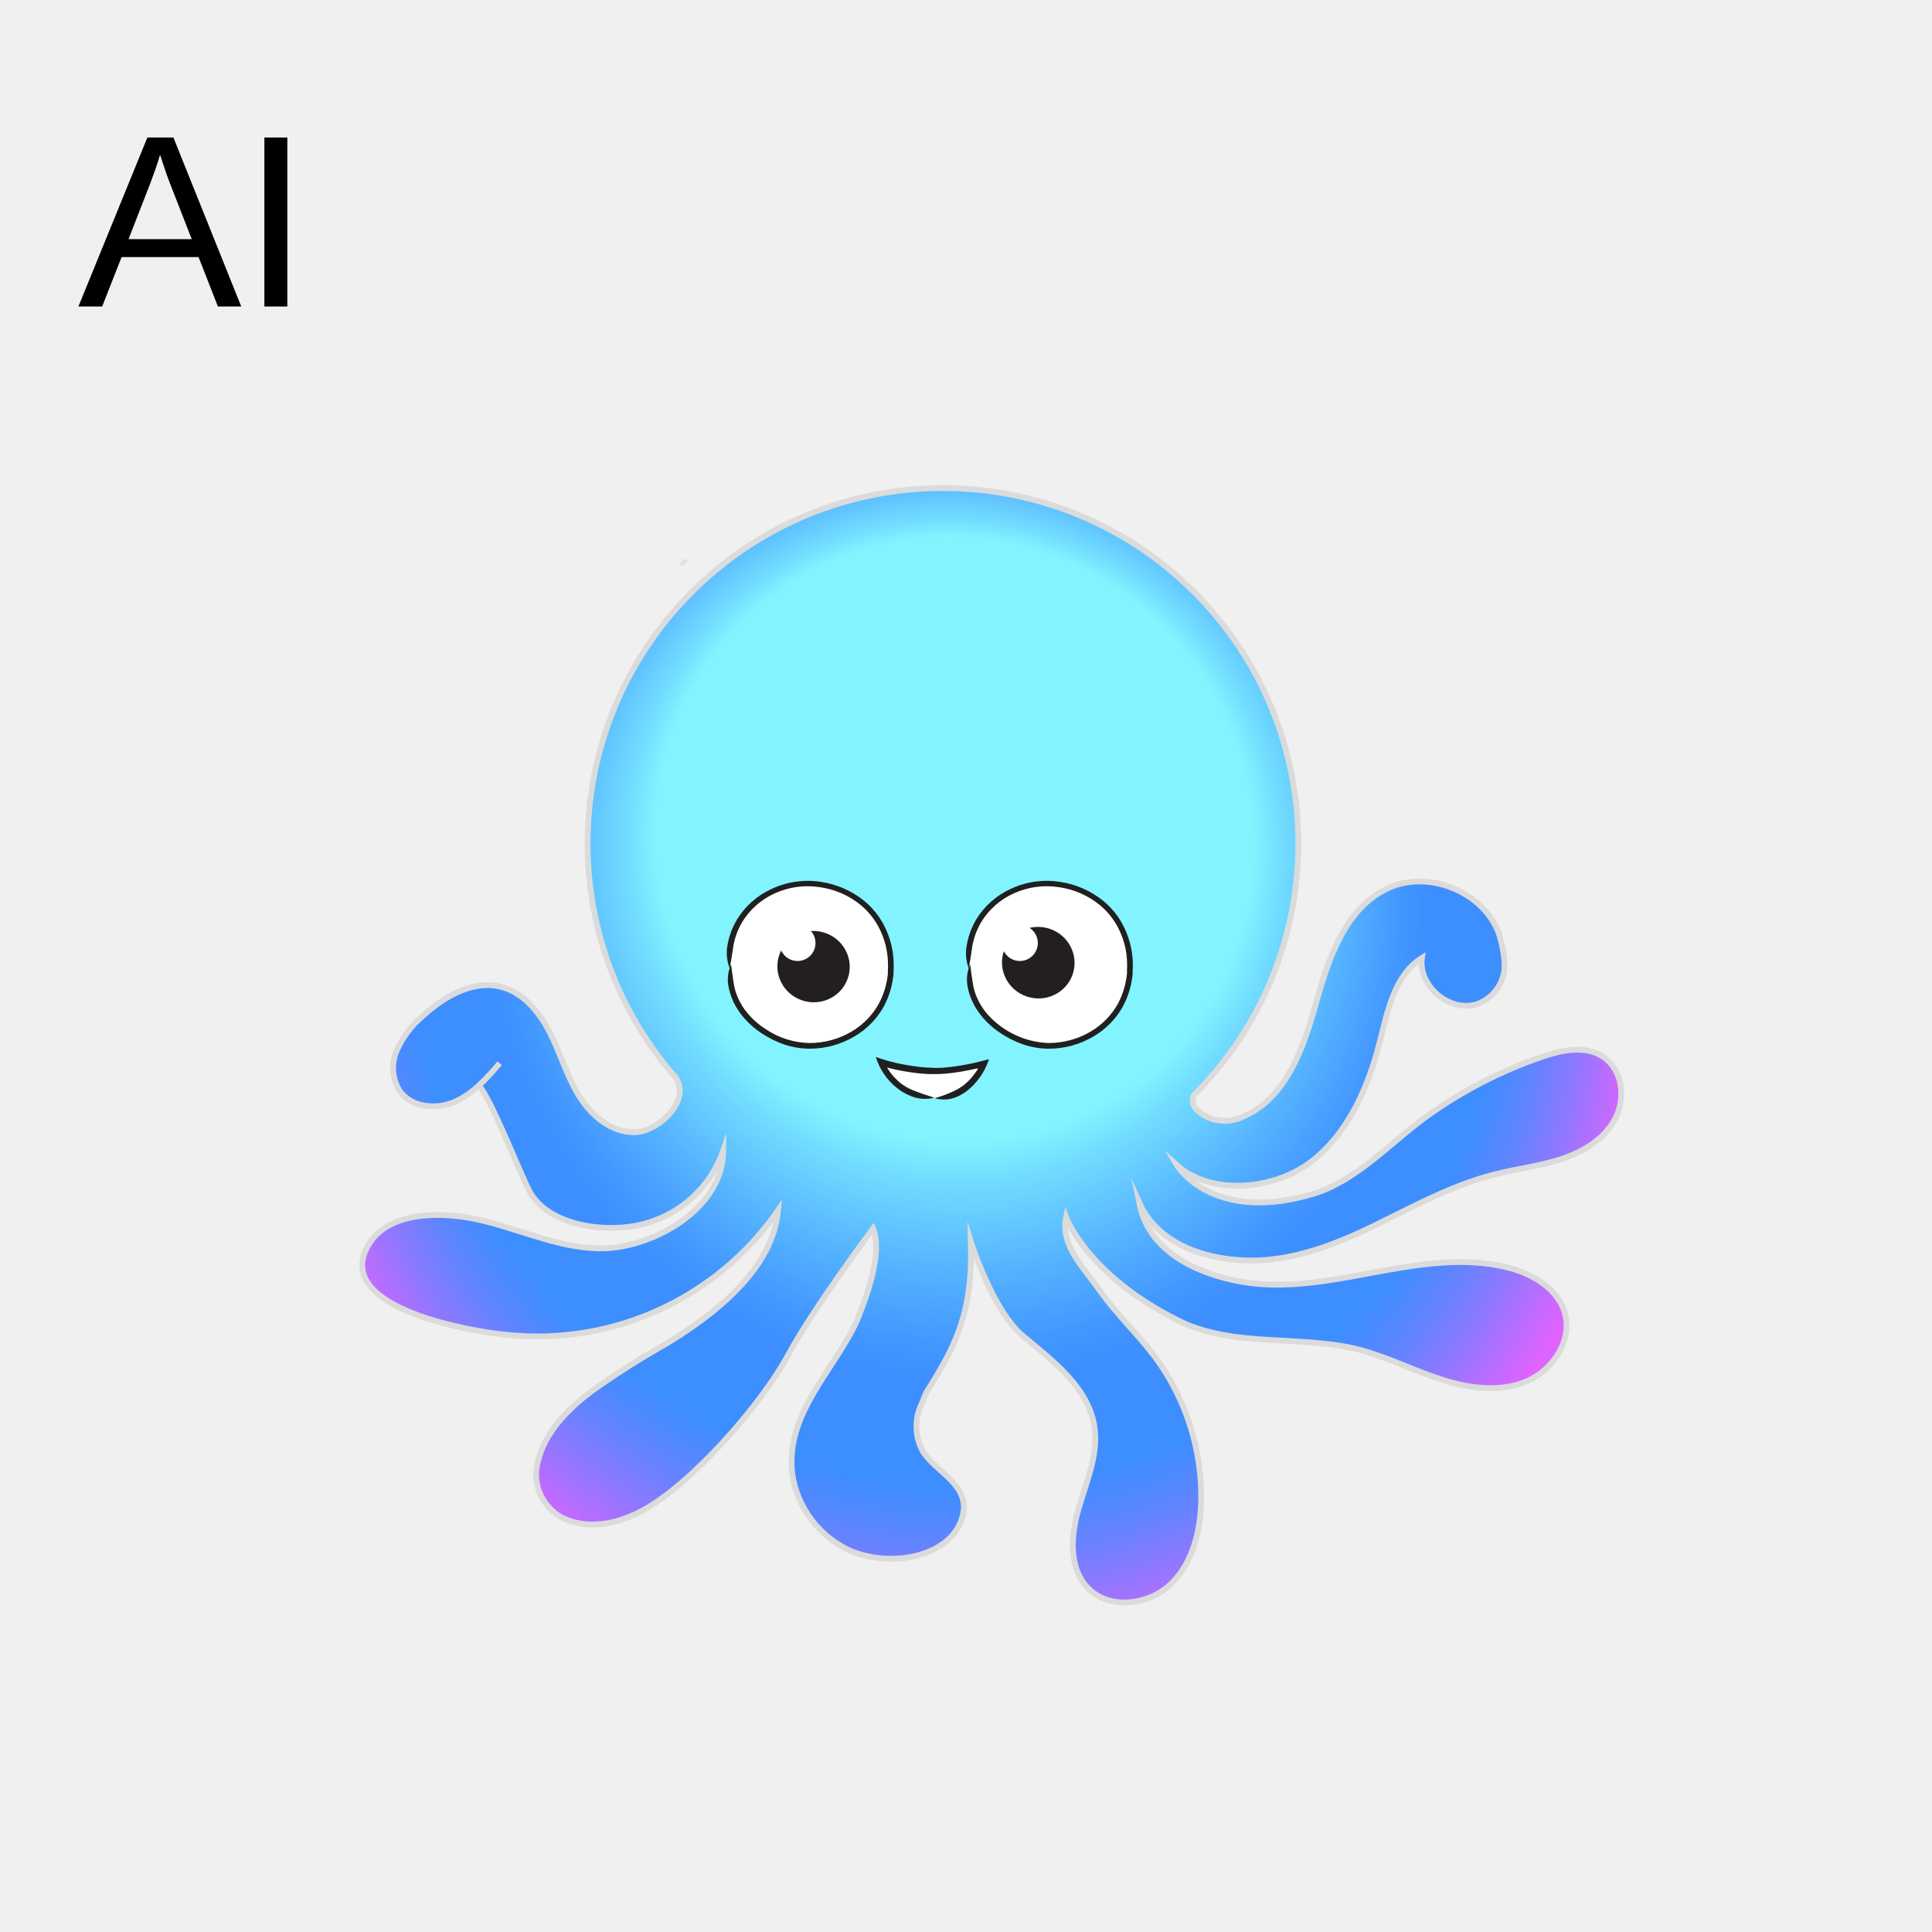
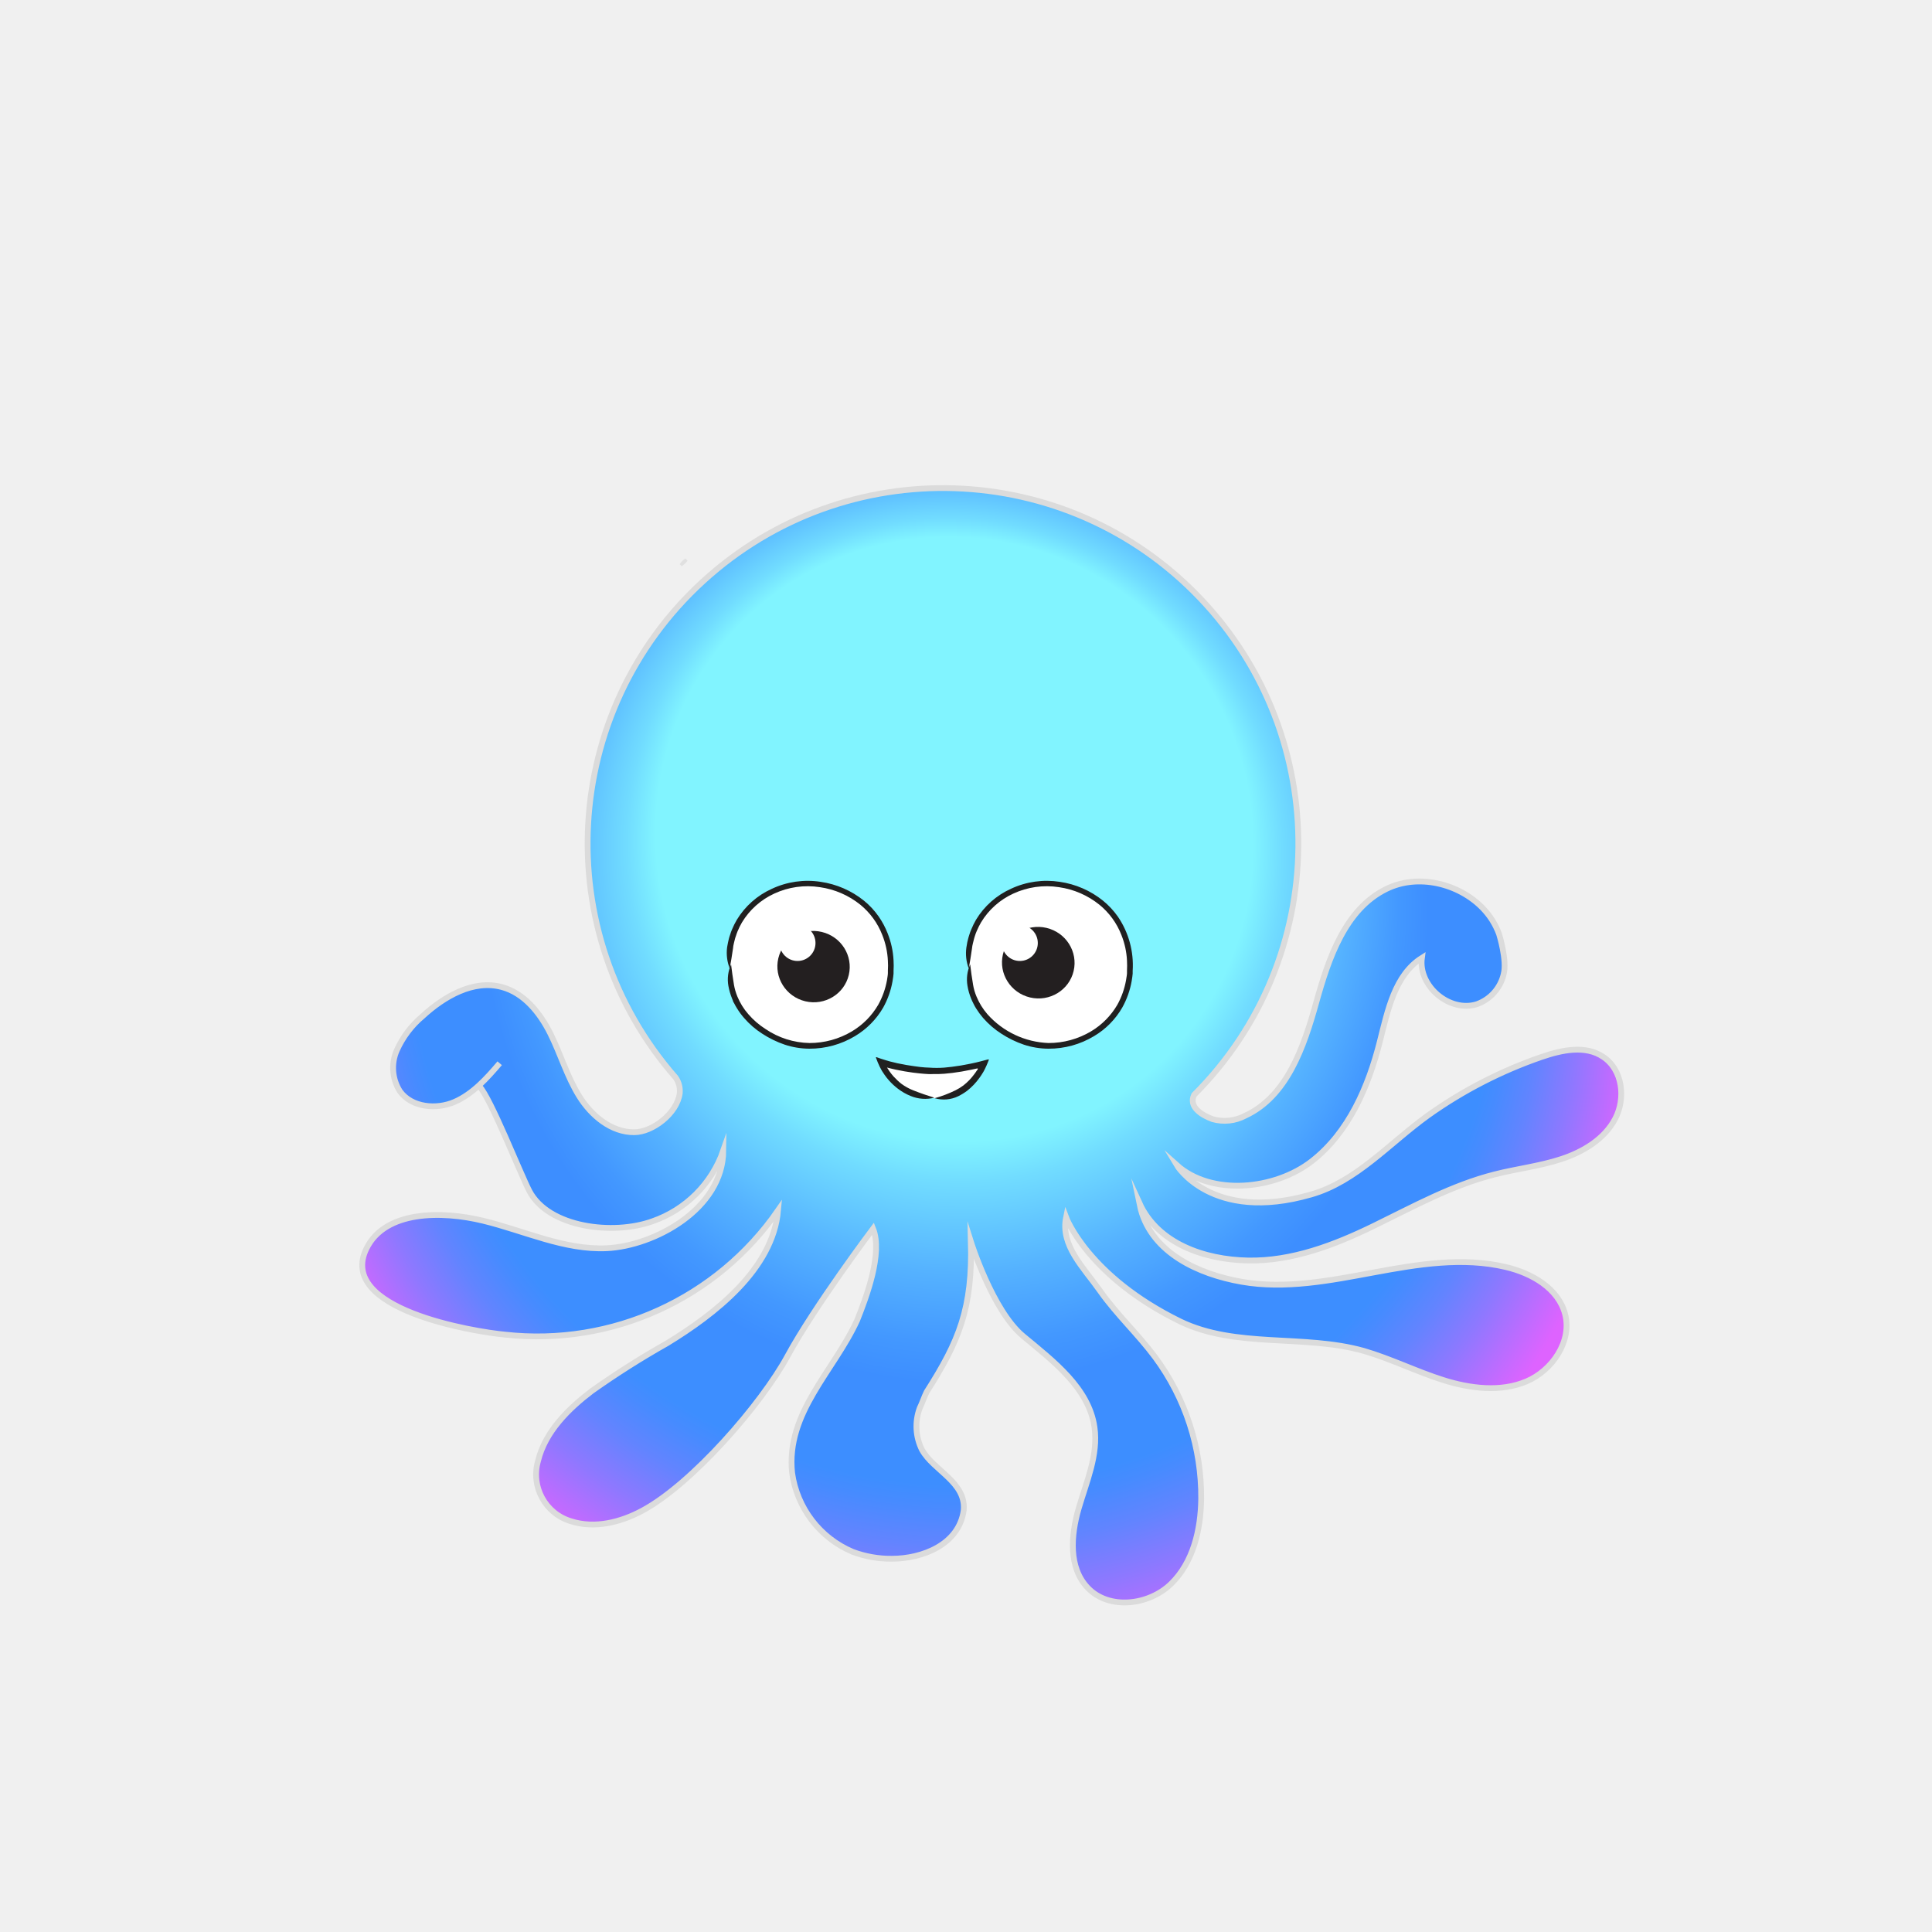
- <svg xmlns="http://www.w3.org/2000/svg" viewBox="0 0 300 300">
-   <defs>
-     <style>.cls-1{fill:#e0e0e0;}.cls-2{stroke:#dbdbdb;stroke-miterlimit:10;stroke-width:0.9px;fill:url(#New_Gradient_Swatch_5);}.cls-3{fill:#fff;}.cls-4{fill:#202020;}.cls-5{fill:#231f20;}.cls-6{font-size:38.14px;font-family:ArialMT, Arial;}</style>
+ <svg xmlns="http://www.w3.org/2000/svg" viewBox="0 0 300 300" version="1.1" id="svg58">
+   <defs id="defs27">
+     <style id="style2">.cls-1{fill:#e0e0e0;}.cls-2{stroke:#dbdbdb;stroke-miterlimit:10;stroke-width:0.9px;fill:url(#New_Gradient_Swatch_5);}.cls-3{fill:#fff;}.cls-4{fill:#202020;}.cls-5{fill:#231f20;}.cls-6{font-size:38.14px;font-family:ArialMT, Arial;}</style>
    <radialGradient id="New_Gradient_Swatch_5" cx="147.1" cy="155.18" fx="183.413" fy="178.441" r="115.86" gradientTransform="matrix(-0.53, -0.84, 0.82, -0.52, 99.01, 359.7)" gradientUnits="userSpaceOnUse">
-       <stop offset="0.41" stop-color="#81f4ff" />
-       <stop offset="0.45" stop-color="#71dcff" />
-       <stop offset="0.54" stop-color="#55b2ff" />
-       <stop offset="0.61" stop-color="#4398ff" />
-       <stop offset="0.65" stop-color="#3d8eff" />
-       <stop offset="0.75" stop-color="#3d8eff" />
-       <stop offset="0.77" stop-color="#478bff" />
-       <stop offset="0.81" stop-color="#6284ff" />
-       <stop offset="0.86" stop-color="#8e78ff" />
-       <stop offset="0.92" stop-color="#cb68ff" />
-       <stop offset="0.94" stop-color="#de63ff" />
+       <stop offset="0.41" stop-color="#81f4ff" id="stop4" />
+       <stop offset="0.45" stop-color="#71dcff" id="stop6" />
+       <stop offset="0.54" stop-color="#55b2ff" id="stop8" />
+       <stop offset="0.61" stop-color="#4398ff" id="stop10" />
+       <stop offset="0.65" stop-color="#3d8eff" id="stop12" />
+       <stop offset="0.75" stop-color="#3d8eff" id="stop14" />
+       <stop offset="0.77" stop-color="#478bff" id="stop16" />
+       <stop offset="0.81" stop-color="#6284ff" id="stop18" />
+       <stop offset="0.86" stop-color="#8e78ff" id="stop20" />
+       <stop offset="0.92" stop-color="#cb68ff" id="stop22" />
+       <stop offset="0.94" stop-color="#de63ff" id="stop24" />
    </radialGradient>
  </defs>
  <g id="SEA_2">
-     <path class="cls-1" d="M106.36,87.53c.27-.3.41-.47.39-.5a2.09,2.09,0,0,0-.15-.15,1.93,1.93,0,0,0-.15-.16,2.48,2.48,0,0,0-.51.39,2.62,2.62,0,0,0-.39.5,1.19,1.19,0,0,0,.16.16,2.09,2.09,0,0,0,.15.15S106.06,87.8,106.36,87.53Z" />
+     <path class="cls-1" d="M106.36,87.53c.27-.3.41-.47.39-.5a2.09,2.09,0,0,0-.15-.15,1.93,1.93,0,0,0-.15-.16,2.48,2.48,0,0,0-.51.39,2.62,2.62,0,0,0-.39.5,1.19,1.19,0,0,0,.16.16,2.09,2.09,0,0,0,.15.15S106.06,87.8,106.36,87.53Z" id="path29" />
  </g>
  <g id="SEA_1">
-     <path class="cls-2" d="M77.59,165.1c-2,2.35-4.18,4.77-7,6s-6.65.88-8.48-1.63a6.76,6.76,0,0,1-.49-6.39,14.82,14.82,0,0,1,4-5.29c3.36-3.09,7.91-5.72,12.32-4.52,3.45.93,5.91,4,7.51,7.2s2.6,6.68,4.48,9.72,5,5.66,8.57,5.62c2.82,0,6.66-2.93,7.05-6.06a3.64,3.64,0,0,0-.63-2.42A55.18,55.18,0,1,1,185.43,170l-.14.34c-.51,1.67,1.37,2.84,3,3.44a6.82,6.82,0,0,0,5.09-.55c6.47-3,9.09-10.68,11-17.55s4.5-14.53,10.92-17.66c4.91-2.4,11.22-.85,14.95,3a11.47,11.47,0,0,1,2.52,4s1.29,4.12.72,6.25a6.51,6.51,0,0,1-4.16,4.66c-4.23,1.33-9.13-2.8-8.54-7.19-4.22,2.66-5.31,8.18-6.53,13-1.77,7-4.83,14.11-10.56,18.57s-15.58,5.44-21,.58c0,0,5.38,9.06,20.87,4.59,7.05-2,12.21-8,18.18-12.29a69.23,69.23,0,0,1,17.62-9.07c3.14-1.08,6.83-1.88,9.59,0,3,2,3.51,6.41,1.86,9.57s-4.94,5.15-8.32,6.27-7,1.53-10.4,2.4c-6.61,1.67-12.63,5-18.78,8s-12.72,5.5-19.54,5.37-14-2.67-16.84-8.89l.21,1c1.81,6.66,8.85,10,15.65,11.19s13.74-.19,20.53-1.45,13.81-2.43,20.52-.83c4,.94,8.12,3.3,9.17,7.27,1.13,4.26-2,8.8-6,10.49s-8.73,1.11-12.93-.22S216,211,211.74,209.76c-9.29-2.61-19.83-.36-28.51-4.58-14.29-7-17.69-16.15-17.69-16.15-.9,4.37,2.72,7.78,5.29,11.43s5.88,6.7,8.54,10.28a36.45,36.45,0,0,1,7.15,22c-.06,4.79-1.24,9.87-4.69,13.21s-9.63,4.08-12.93.6c-3-3.13-2.62-8.14-1.41-12.3s3.08-8.34,2.46-12.63c-.87-6.08-6.35-10.23-11.08-14.15s-8.11-14.65-8.11-14.65c.27,10.35-1.83,15.41-6.87,23.32-.36.72-.72,1.8-1.08,2.52a8.12,8.12,0,0,0,.36,6.47c1.8,3.24,6.84,5,6.48,9.36-.72,5.39-6.48,7.55-11.15,7.55a16.82,16.82,0,0,1-6.12-1.08A15.64,15.64,0,0,1,123,228.72C122,219.37,129.5,212.89,133.1,205c1.44-3.6,4-10.41,2.47-14.22,0,0-9.12,12.12-13.28,19.79-4.05,7.46-14.82,19.86-22.54,24-3.35,1.8-7.36,2.84-11.09,1.65a7.58,7.58,0,0,1-5.12-9.35c1.1-4.56,4.74-8.13,8.35-10.88a133.94,133.94,0,0,1,11.69-7.41c7.35-4.49,16.43-11.45,17.24-20.64a45.47,45.47,0,0,1-42.4,19.3c-4.84-.45-26.17-3.92-21.51-13.38C59.82,187.94,68.6,188,75,189.55s12.65,4.59,19.25,4.27c7.25-.35,18-6,18.07-15.18a17.83,17.83,0,0,1-11,11c-6.1,2.2-16.12,1-19.12-4.7-1.43-2.76-6-14.39-7.75-16.24" />
-     <path class="cls-3" d="M113.31,150.39a11.56,11.56,0,0,1,7.21-12.24,13.27,13.27,0,0,1,15,3.59,13,13,0,0,1,.62,15.39,12.8,12.8,0,0,1-14.72,4.41c-5.14-2-8.8-6.39-7.91-11.84" />
-     <path class="cls-4" d="M113.31,150.39c.2-1.15.34-1.89.52-3.18,0-.17.06-.44.13-.76l.13-.52.07-.27.12-.35c.08-.23.15-.47.25-.7a12,12,0,0,1,.69-1.39,11.4,11.4,0,0,1,5-4.46,12.32,12.32,0,0,1,7.09-1,12.9,12.9,0,0,1,6.29,2.73,11.42,11.42,0,0,1,3.4,4.69,12.34,12.34,0,0,1,.87,4,11.82,11.82,0,0,1,0,1.52l0,.4c0,.26-.07.63-.14,1.11a12.34,12.34,0,0,1-1.36,3.81,11.56,11.56,0,0,1-4.07,4.12,12.81,12.81,0,0,1-6.61,1.82,12.6,12.6,0,0,1-6.83-2.18,12.08,12.08,0,0,1-2.66-2.3,9.79,9.79,0,0,1-1.7-2.74,8.64,8.64,0,0,1-.53-1.82c-.2-1.27-.31-2-.45-3.16a5.68,5.68,0,0,0-.42,3.31,9.63,9.63,0,0,0,.58,2l.14.35c0,.13.13.26.19.39a7.44,7.44,0,0,0,.44.78,10.88,10.88,0,0,0,1.08,1.47,12.93,12.93,0,0,0,2.84,2.46,15.7,15.7,0,0,0,3.47,1.69,12.36,12.36,0,0,0,3.84.63,13.61,13.61,0,0,0,7.08-1.95,12.4,12.4,0,0,0,4.38-4.43,13.05,13.05,0,0,0,1.45-4.09c.08-.52.15-.92.16-1.19l0-.43a13.46,13.46,0,0,0,0-1.62,13.05,13.05,0,0,0-.93-4.23,12.47,12.47,0,0,0-1.39-2.6,12.06,12.06,0,0,0-2.27-2.44,13.87,13.87,0,0,0-6.73-2.93,13.13,13.13,0,0,0-7.59,1.09,12.24,12.24,0,0,0-5.43,4.81,12.46,12.46,0,0,0-.75,1.51,6.71,6.71,0,0,0-.27.75l-.13.38-.08.29-.13.57c-.08.34-.11.62-.15.81A6.71,6.71,0,0,0,113.31,150.39Z" />
-     <ellipse class="cls-5" cx="126.71" cy="149.5" rx="5.55" ry="5.64" transform="matrix(0.23, -0.97, 0.97, 0.23, -47.83, 238.62)" />
-     <circle class="cls-3" cx="123.84" cy="146.43" r="2.79" />
-     <path class="cls-3" d="M150.43,150.39a11.55,11.55,0,0,1,7.21-12.24,13.28,13.28,0,0,1,15,3.59,13,13,0,0,1,.62,15.39,12.81,12.81,0,0,1-14.73,4.41c-5.13-2-8.79-6.39-7.9-11.84" />
-     <path class="cls-4" d="M150.43,150.39c.2-1.15.33-1.89.51-3.18,0-.17.07-.44.14-.76l.13-.52.07-.27.11-.35a6.61,6.61,0,0,1,.26-.7,12,12,0,0,1,.69-1.39,11.37,11.37,0,0,1,5-4.46,12.32,12.32,0,0,1,7.09-1,12.86,12.86,0,0,1,6.29,2.73,11.36,11.36,0,0,1,3.41,4.69,12.34,12.34,0,0,1,.87,4,14.76,14.76,0,0,1,0,1.52l0,.4c0,.26-.08.63-.15,1.11a12.28,12.28,0,0,1-1.35,3.81,11.64,11.64,0,0,1-4.07,4.12,12.85,12.85,0,0,1-6.62,1.82,13.35,13.35,0,0,1-9.49-4.48,10,10,0,0,1-1.69-2.74,8.06,8.06,0,0,1-.53-1.82c-.2-1.27-.32-2-.45-3.16a5.68,5.68,0,0,0-.42,3.31,8.86,8.86,0,0,0,.57,2l.15.35a3.49,3.49,0,0,0,.19.39,7.37,7.37,0,0,0,.43.78,11.81,11.81,0,0,0,1.08,1.47,13.22,13.22,0,0,0,2.85,2.46,15.49,15.49,0,0,0,3.47,1.69,12.31,12.31,0,0,0,3.84.63,13.57,13.57,0,0,0,7.07-1.95,12.24,12.24,0,0,0,4.38-4.43,13.12,13.12,0,0,0,1.46-4.09c.08-.52.15-.92.16-1.19l0-.43a13.39,13.39,0,0,0-2.32-8.45,12.41,12.41,0,0,0-2.28-2.44,13.84,13.84,0,0,0-6.72-2.93A13.12,13.12,0,0,0,157,138a12.21,12.21,0,0,0-5.44,4.81,12.38,12.38,0,0,0-.74,1.51,6.77,6.77,0,0,0-.28.75l-.12.38-.08.29-.14.57c-.07.34-.11.62-.14.81A6.59,6.59,0,0,0,150.43,150.39Z" />
-     <ellipse class="cls-5" cx="161.24" cy="149.5" rx="5.55" ry="5.64" transform="translate(-21.21 272.23) rotate(-76.77)" />
-     <circle class="cls-3" cx="158.36" cy="146.43" r="2.79" />
-     <path class="cls-3" d="M145.13,170.53c5.59.1,7.63-5.28,7.63-5.28a33.08,33.08,0,0,1-8.14,1.13,29.46,29.46,0,0,1-7.79-1.35A9,9,0,0,0,145.13,170.53Z" />
-     <path class="cls-4" d="M145.13,170.53a5.13,5.13,0,0,0,3.67-.31,8.91,8.91,0,0,0,1.37-.84,9.72,9.72,0,0,0,1.91-2c.15-.19.27-.39.4-.59a2.82,2.82,0,0,0,.18-.29l.12-.21.14-.27c.19-.37.33-.71.45-1l.18-.46,0-.05h0l-.13,0-.25.06-.87.23-.73.18-.82.18-1.53.29c-1,.16-1.86.27-2.6.33a15.8,15.8,0,0,1-2.35,0s-.9,0-2.37-.23c-.73-.1-1.6-.24-2.56-.45l-.74-.18-.38-.09-.62-.18-.83-.26-.43-.15-.22-.08s-.09,0-.1,0l0,.08a14.4,14.4,0,0,0,.59,1.42,7.73,7.73,0,0,0,.73,1.22,8.85,8.85,0,0,0,.7.89,9.51,9.51,0,0,0,1.38,1.28,8.35,8.35,0,0,0,2,1.14,5.83,5.83,0,0,0,3.67.26c-1.23-.38-2-.64-3.3-1.15a8.13,8.13,0,0,1-1.81-1,10.26,10.26,0,0,1-1.24-1.16,8.55,8.55,0,0,1-.63-.8,6.8,6.8,0,0,1-.38-.58h0l.18.05.39.1.77.18c1,.21,1.89.36,2.65.46,1.51.2,2.43.23,2.43.23a5.78,5.78,0,0,0,.67,0,17.87,17.87,0,0,0,1.82-.05c.77-.06,1.68-.17,2.68-.34l1.57-.3.83-.18.11,0h0s0-.06,0,.07-.1.18-.16.27-.23.36-.37.53a8.78,8.78,0,0,1-1.71,1.77,8,8,0,0,1-1.2.74A18.53,18.53,0,0,1,145.13,170.53Z" />
-   </g>
-   <g id="TXT_etc" data-name="TXT, etc">
-     <text class="cls-6" transform="translate(12.1 47.59)">AI</text>
+     <path class="cls-2" d="M77.59,165.1c-2,2.35-4.18,4.77-7,6s-6.65.88-8.48-1.63a6.76,6.76,0,0,1-.49-6.39,14.82,14.82,0,0,1,4-5.29c3.36-3.09,7.91-5.72,12.32-4.52,3.45.93,5.91,4,7.51,7.2s2.6,6.68,4.48,9.72,5,5.66,8.57,5.62c2.82,0,6.66-2.93,7.05-6.06a3.64,3.64,0,0,0-.63-2.42A55.18,55.18,0,1,1,185.43,170l-.14.34c-.51,1.67,1.37,2.84,3,3.44a6.82,6.82,0,0,0,5.09-.55c6.47-3,9.09-10.68,11-17.55s4.5-14.53,10.92-17.66c4.91-2.4,11.22-.85,14.95,3a11.47,11.47,0,0,1,2.52,4s1.29,4.12.72,6.25a6.51,6.51,0,0,1-4.16,4.66c-4.23,1.33-9.13-2.8-8.54-7.19-4.22,2.66-5.31,8.18-6.53,13-1.77,7-4.83,14.11-10.56,18.57s-15.58,5.44-21,.58c0,0,5.38,9.06,20.87,4.59,7.05-2,12.21-8,18.18-12.29a69.23,69.23,0,0,1,17.62-9.07c3.14-1.08,6.83-1.88,9.59,0,3,2,3.51,6.41,1.86,9.57s-4.94,5.15-8.32,6.27-7,1.53-10.4,2.4c-6.61,1.67-12.63,5-18.78,8s-12.72,5.5-19.54,5.37-14-2.67-16.84-8.89l.21,1c1.81,6.66,8.85,10,15.65,11.19s13.74-.19,20.53-1.45,13.81-2.43,20.52-.83c4,.94,8.12,3.3,9.17,7.27,1.13,4.26-2,8.8-6,10.49s-8.73,1.11-12.93-.22S216,211,211.74,209.76c-9.29-2.61-19.83-.36-28.51-4.58-14.29-7-17.69-16.15-17.69-16.15-.9,4.37,2.72,7.78,5.29,11.43s5.88,6.7,8.54,10.28a36.45,36.45,0,0,1,7.15,22c-.06,4.79-1.24,9.87-4.69,13.21s-9.63,4.08-12.93.6c-3-3.13-2.62-8.14-1.41-12.3s3.08-8.34,2.46-12.63c-.87-6.08-6.35-10.23-11.08-14.15s-8.11-14.65-8.11-14.65c.27,10.35-1.83,15.41-6.87,23.32-.36.72-.72,1.8-1.08,2.52a8.12,8.12,0,0,0,.36,6.47c1.8,3.24,6.84,5,6.48,9.36-.72,5.39-6.48,7.55-11.15,7.55a16.82,16.82,0,0,1-6.12-1.08A15.64,15.64,0,0,1,123,228.72C122,219.37,129.5,212.89,133.1,205c1.44-3.6,4-10.41,2.47-14.22,0,0-9.12,12.12-13.28,19.79-4.05,7.46-14.82,19.86-22.54,24-3.35,1.8-7.36,2.84-11.09,1.65a7.58,7.58,0,0,1-5.12-9.35c1.1-4.56,4.74-8.13,8.35-10.88a133.94,133.94,0,0,1,11.69-7.41c7.35-4.49,16.43-11.45,17.24-20.64a45.47,45.47,0,0,1-42.4,19.3c-4.84-.45-26.17-3.92-21.51-13.38C59.82,187.94,68.6,188,75,189.55s12.65,4.59,19.25,4.27c7.25-.35,18-6,18.07-15.18a17.83,17.83,0,0,1-11,11c-6.1,2.2-16.12,1-19.12-4.7-1.43-2.76-6-14.39-7.75-16.24" id="path32" />
+     <path class="cls-3" d="M113.31,150.39a11.56,11.56,0,0,1,7.21-12.24,13.27,13.27,0,0,1,15,3.59,13,13,0,0,1,.62,15.39,12.8,12.8,0,0,1-14.72,4.41c-5.14-2-8.8-6.39-7.91-11.84" id="path34" />
+     <path class="cls-4" d="M113.31,150.39c.2-1.15.34-1.89.52-3.18,0-.17.06-.44.13-.76l.13-.52.07-.27.12-.35c.08-.23.15-.47.25-.7a12,12,0,0,1,.69-1.39,11.4,11.4,0,0,1,5-4.46,12.32,12.32,0,0,1,7.09-1,12.9,12.9,0,0,1,6.29,2.73,11.42,11.42,0,0,1,3.4,4.69,12.34,12.34,0,0,1,.87,4,11.82,11.82,0,0,1,0,1.52l0,.4c0,.26-.07.63-.14,1.11a12.34,12.34,0,0,1-1.36,3.81,11.56,11.56,0,0,1-4.07,4.12,12.81,12.81,0,0,1-6.61,1.82,12.6,12.6,0,0,1-6.83-2.18,12.08,12.08,0,0,1-2.66-2.3,9.79,9.79,0,0,1-1.7-2.74,8.64,8.64,0,0,1-.53-1.82c-.2-1.27-.31-2-.45-3.16a5.68,5.68,0,0,0-.42,3.31,9.63,9.63,0,0,0,.58,2l.14.35c0,.13.13.26.19.39a7.44,7.44,0,0,0,.44.78,10.88,10.88,0,0,0,1.08,1.47,12.93,12.93,0,0,0,2.84,2.46,15.7,15.7,0,0,0,3.47,1.69,12.36,12.36,0,0,0,3.84.63,13.61,13.61,0,0,0,7.08-1.95,12.4,12.4,0,0,0,4.38-4.43,13.05,13.05,0,0,0,1.45-4.09c.08-.52.15-.92.16-1.19l0-.43a13.46,13.46,0,0,0,0-1.62,13.05,13.05,0,0,0-.93-4.23,12.47,12.47,0,0,0-1.39-2.6,12.06,12.06,0,0,0-2.27-2.44,13.87,13.87,0,0,0-6.73-2.93,13.13,13.13,0,0,0-7.59,1.09,12.24,12.24,0,0,0-5.43,4.81,12.46,12.46,0,0,0-.75,1.51,6.71,6.71,0,0,0-.27.75l-.13.38-.08.29-.13.57c-.08.34-.11.62-.15.81A6.71,6.71,0,0,0,113.31,150.39Z" id="path36" />
+     <ellipse class="cls-5" cx="126.71" cy="149.5" rx="5.55" ry="5.64" transform="matrix(0.23, -0.97, 0.97, 0.23, -47.83, 238.62)" id="ellipse38" />
+     <circle class="cls-3" cx="123.84" cy="146.43" r="2.79" id="circle40" />
+     <path class="cls-3" d="M150.43,150.39a11.55,11.55,0,0,1,7.21-12.24,13.28,13.28,0,0,1,15,3.59,13,13,0,0,1,.62,15.39,12.81,12.81,0,0,1-14.73,4.41c-5.13-2-8.79-6.39-7.9-11.84" id="path42" />
+     <path class="cls-4" d="M150.43,150.39c.2-1.15.33-1.89.51-3.18,0-.17.07-.44.14-.76l.13-.52.07-.27.11-.35a6.61,6.61,0,0,1,.26-.7,12,12,0,0,1,.69-1.39,11.37,11.37,0,0,1,5-4.46,12.32,12.32,0,0,1,7.09-1,12.86,12.86,0,0,1,6.29,2.73,11.36,11.36,0,0,1,3.41,4.69,12.34,12.34,0,0,1,.87,4,14.76,14.76,0,0,1,0,1.52l0,.4c0,.26-.08.63-.15,1.11a12.28,12.28,0,0,1-1.35,3.81,11.64,11.64,0,0,1-4.07,4.12,12.85,12.85,0,0,1-6.62,1.82,13.35,13.35,0,0,1-9.49-4.48,10,10,0,0,1-1.69-2.74,8.06,8.06,0,0,1-.53-1.82c-.2-1.27-.32-2-.45-3.16a5.68,5.68,0,0,0-.42,3.31,8.86,8.86,0,0,0,.57,2l.15.35a3.49,3.49,0,0,0,.19.39,7.37,7.37,0,0,0,.43.78,11.81,11.81,0,0,0,1.08,1.47,13.22,13.22,0,0,0,2.85,2.46,15.49,15.49,0,0,0,3.47,1.69,12.31,12.31,0,0,0,3.84.63,13.57,13.57,0,0,0,7.07-1.95,12.24,12.24,0,0,0,4.38-4.43,13.12,13.12,0,0,0,1.46-4.09c.08-.52.15-.92.16-1.19l0-.43a13.39,13.39,0,0,0-2.32-8.45,12.41,12.41,0,0,0-2.28-2.44,13.84,13.84,0,0,0-6.72-2.93A13.12,13.12,0,0,0,157,138a12.21,12.21,0,0,0-5.44,4.81,12.38,12.38,0,0,0-.74,1.51,6.77,6.77,0,0,0-.28.75l-.12.38-.08.29-.14.57c-.07.34-.11.62-.14.81A6.59,6.59,0,0,0,150.43,150.39Z" id="path44" />
+     <ellipse class="cls-5" cx="161.24" cy="149.5" rx="5.55" ry="5.64" transform="translate(-21.21 272.23) rotate(-76.77)" id="ellipse46" />
+     <circle class="cls-3" cx="158.36" cy="146.43" r="2.79" id="circle48" />
+     <path class="cls-3" d="M145.13,170.53c5.59.1,7.63-5.28,7.63-5.28a33.08,33.08,0,0,1-8.14,1.13,29.46,29.46,0,0,1-7.79-1.35A9,9,0,0,0,145.13,170.53Z" id="path50" />
+     <path class="cls-4" d="M145.13,170.53a5.13,5.13,0,0,0,3.67-.31,8.91,8.91,0,0,0,1.37-.84,9.72,9.72,0,0,0,1.91-2c.15-.19.27-.39.4-.59a2.82,2.82,0,0,0,.18-.29l.12-.21.14-.27c.19-.37.33-.71.45-1l.18-.46,0-.05h0l-.13,0-.25.06-.87.23-.73.18-.82.18-1.53.29c-1,.16-1.86.27-2.6.33a15.8,15.8,0,0,1-2.35,0s-.9,0-2.37-.23c-.73-.1-1.6-.24-2.56-.45l-.74-.18-.38-.09-.62-.18-.83-.26-.43-.15-.22-.08s-.09,0-.1,0l0,.08a14.4,14.4,0,0,0,.59,1.42,7.73,7.73,0,0,0,.73,1.22,8.85,8.85,0,0,0,.7.89,9.51,9.51,0,0,0,1.38,1.28,8.35,8.35,0,0,0,2,1.14,5.83,5.83,0,0,0,3.67.26c-1.23-.38-2-.64-3.3-1.15a8.13,8.13,0,0,1-1.81-1,10.26,10.26,0,0,1-1.24-1.16,8.55,8.55,0,0,1-.63-.8,6.8,6.8,0,0,1-.38-.58h0l.18.05.39.1.77.18c1,.21,1.89.36,2.65.46,1.51.2,2.43.23,2.43.23a5.78,5.78,0,0,0,.67,0,17.87,17.87,0,0,0,1.82-.05c.77-.06,1.68-.17,2.68-.34l1.57-.3.83-.18.11,0h0s0-.06,0,.07-.1.18-.16.27-.23.36-.37.53a8.78,8.78,0,0,1-1.71,1.77,8,8,0,0,1-1.2.74A18.53,18.53,0,0,1,145.13,170.53Z" id="path52" />
  </g>
</svg>
